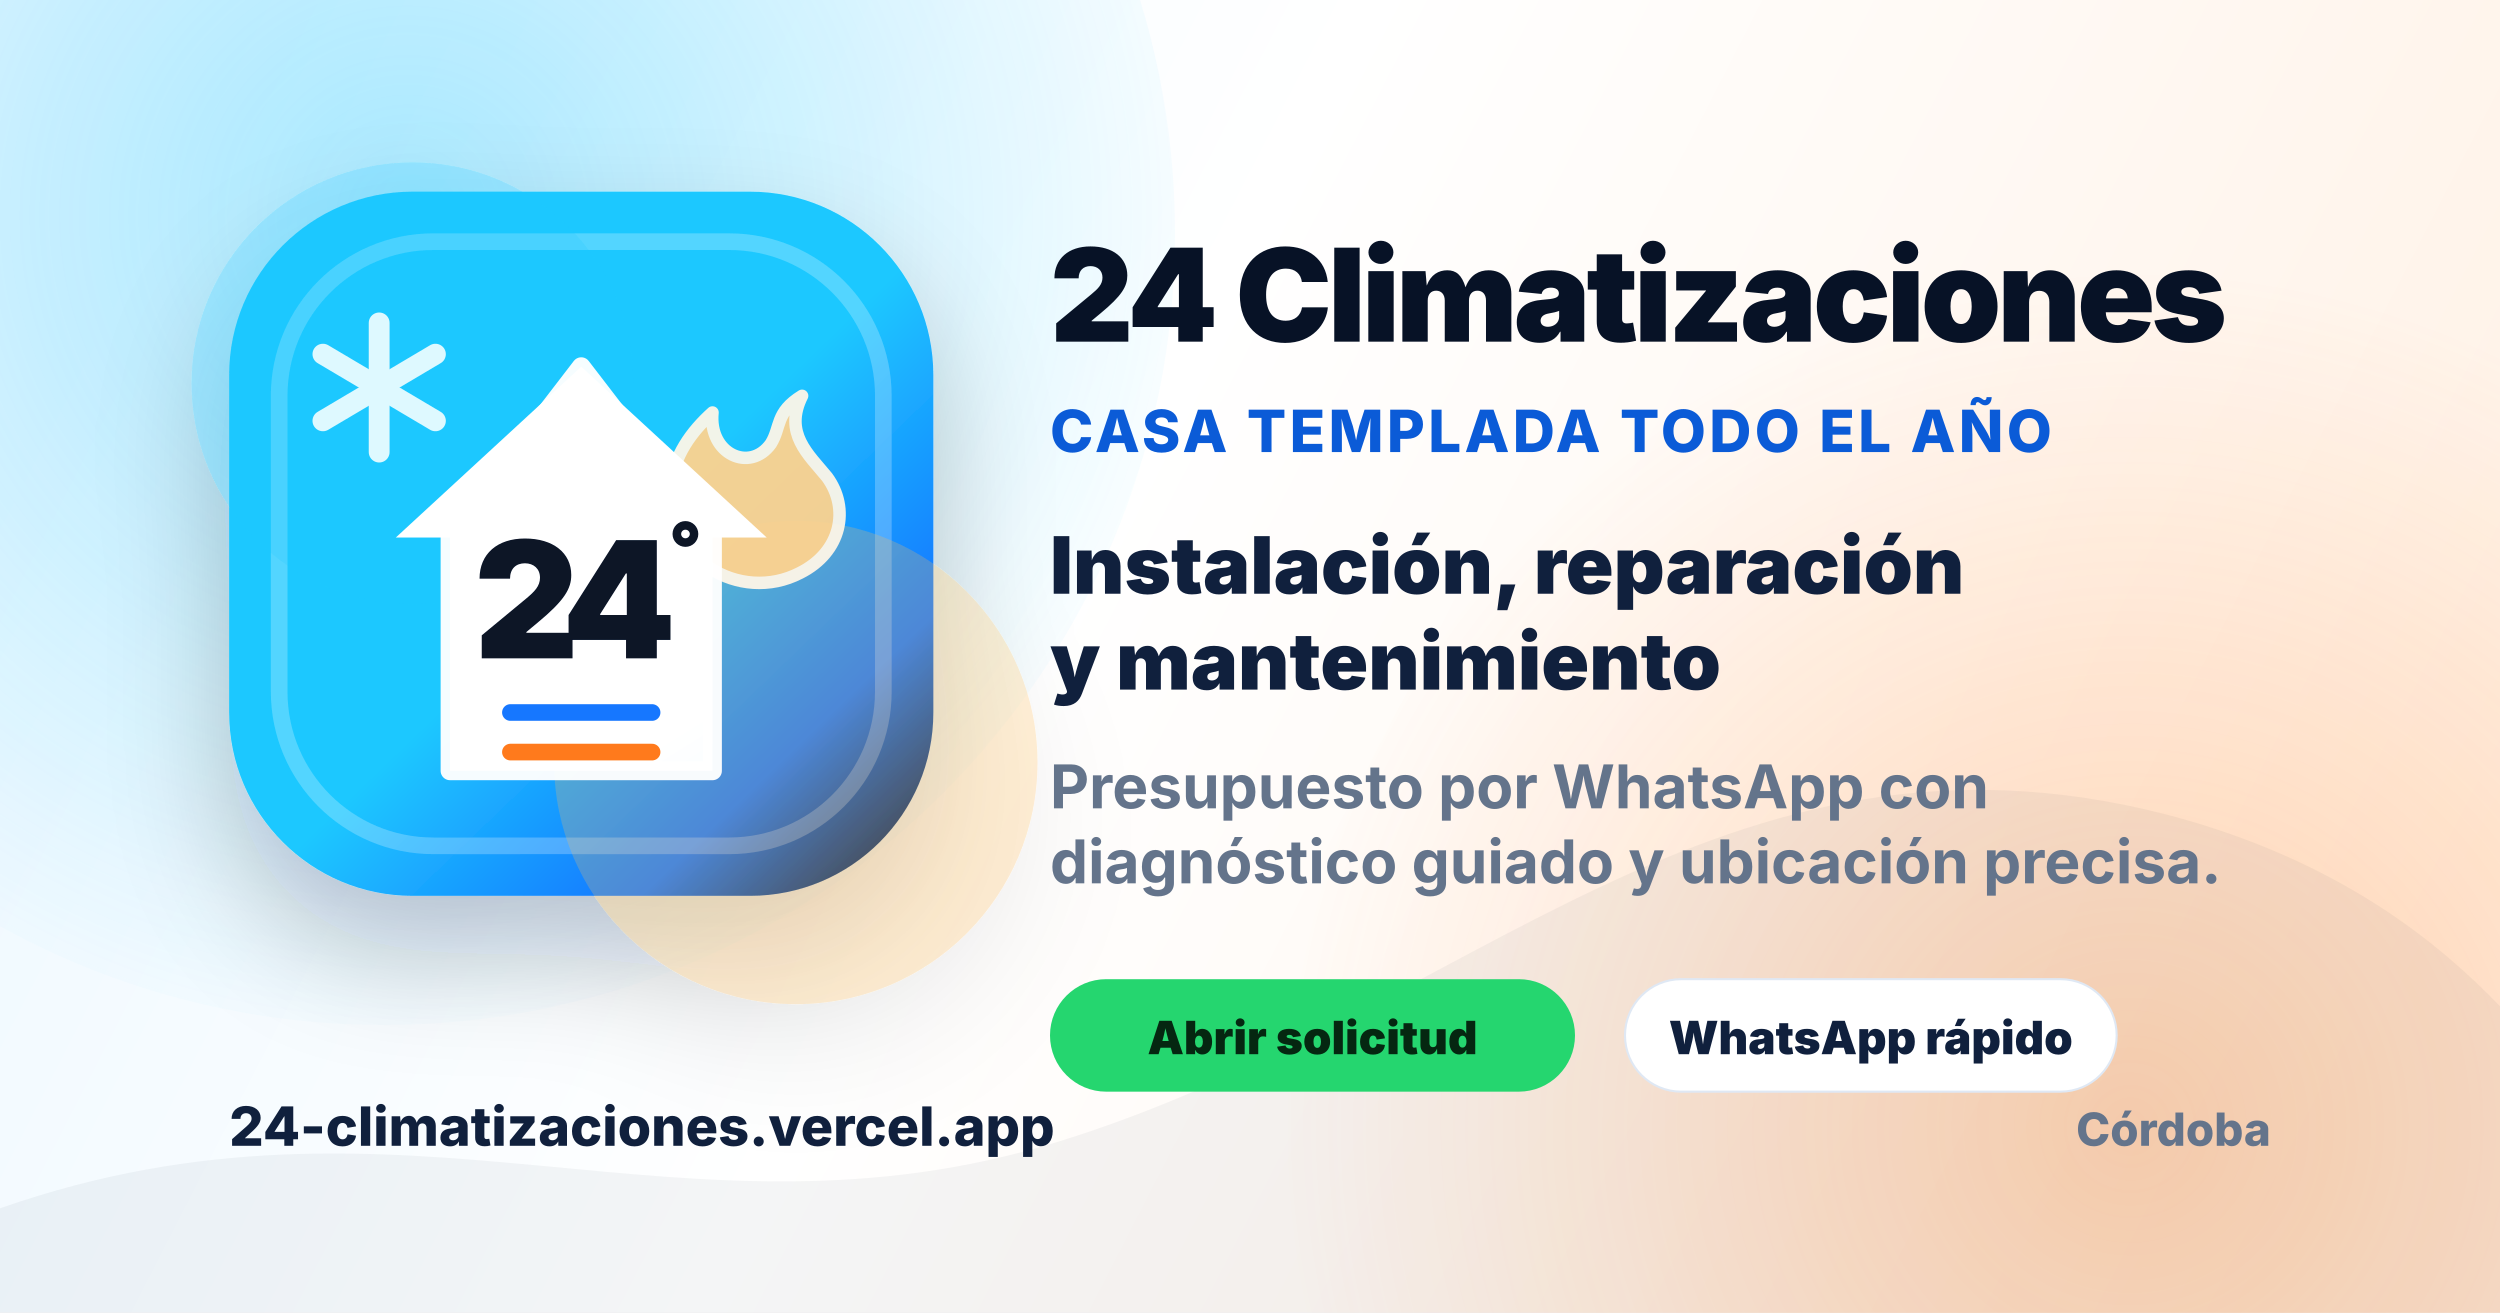
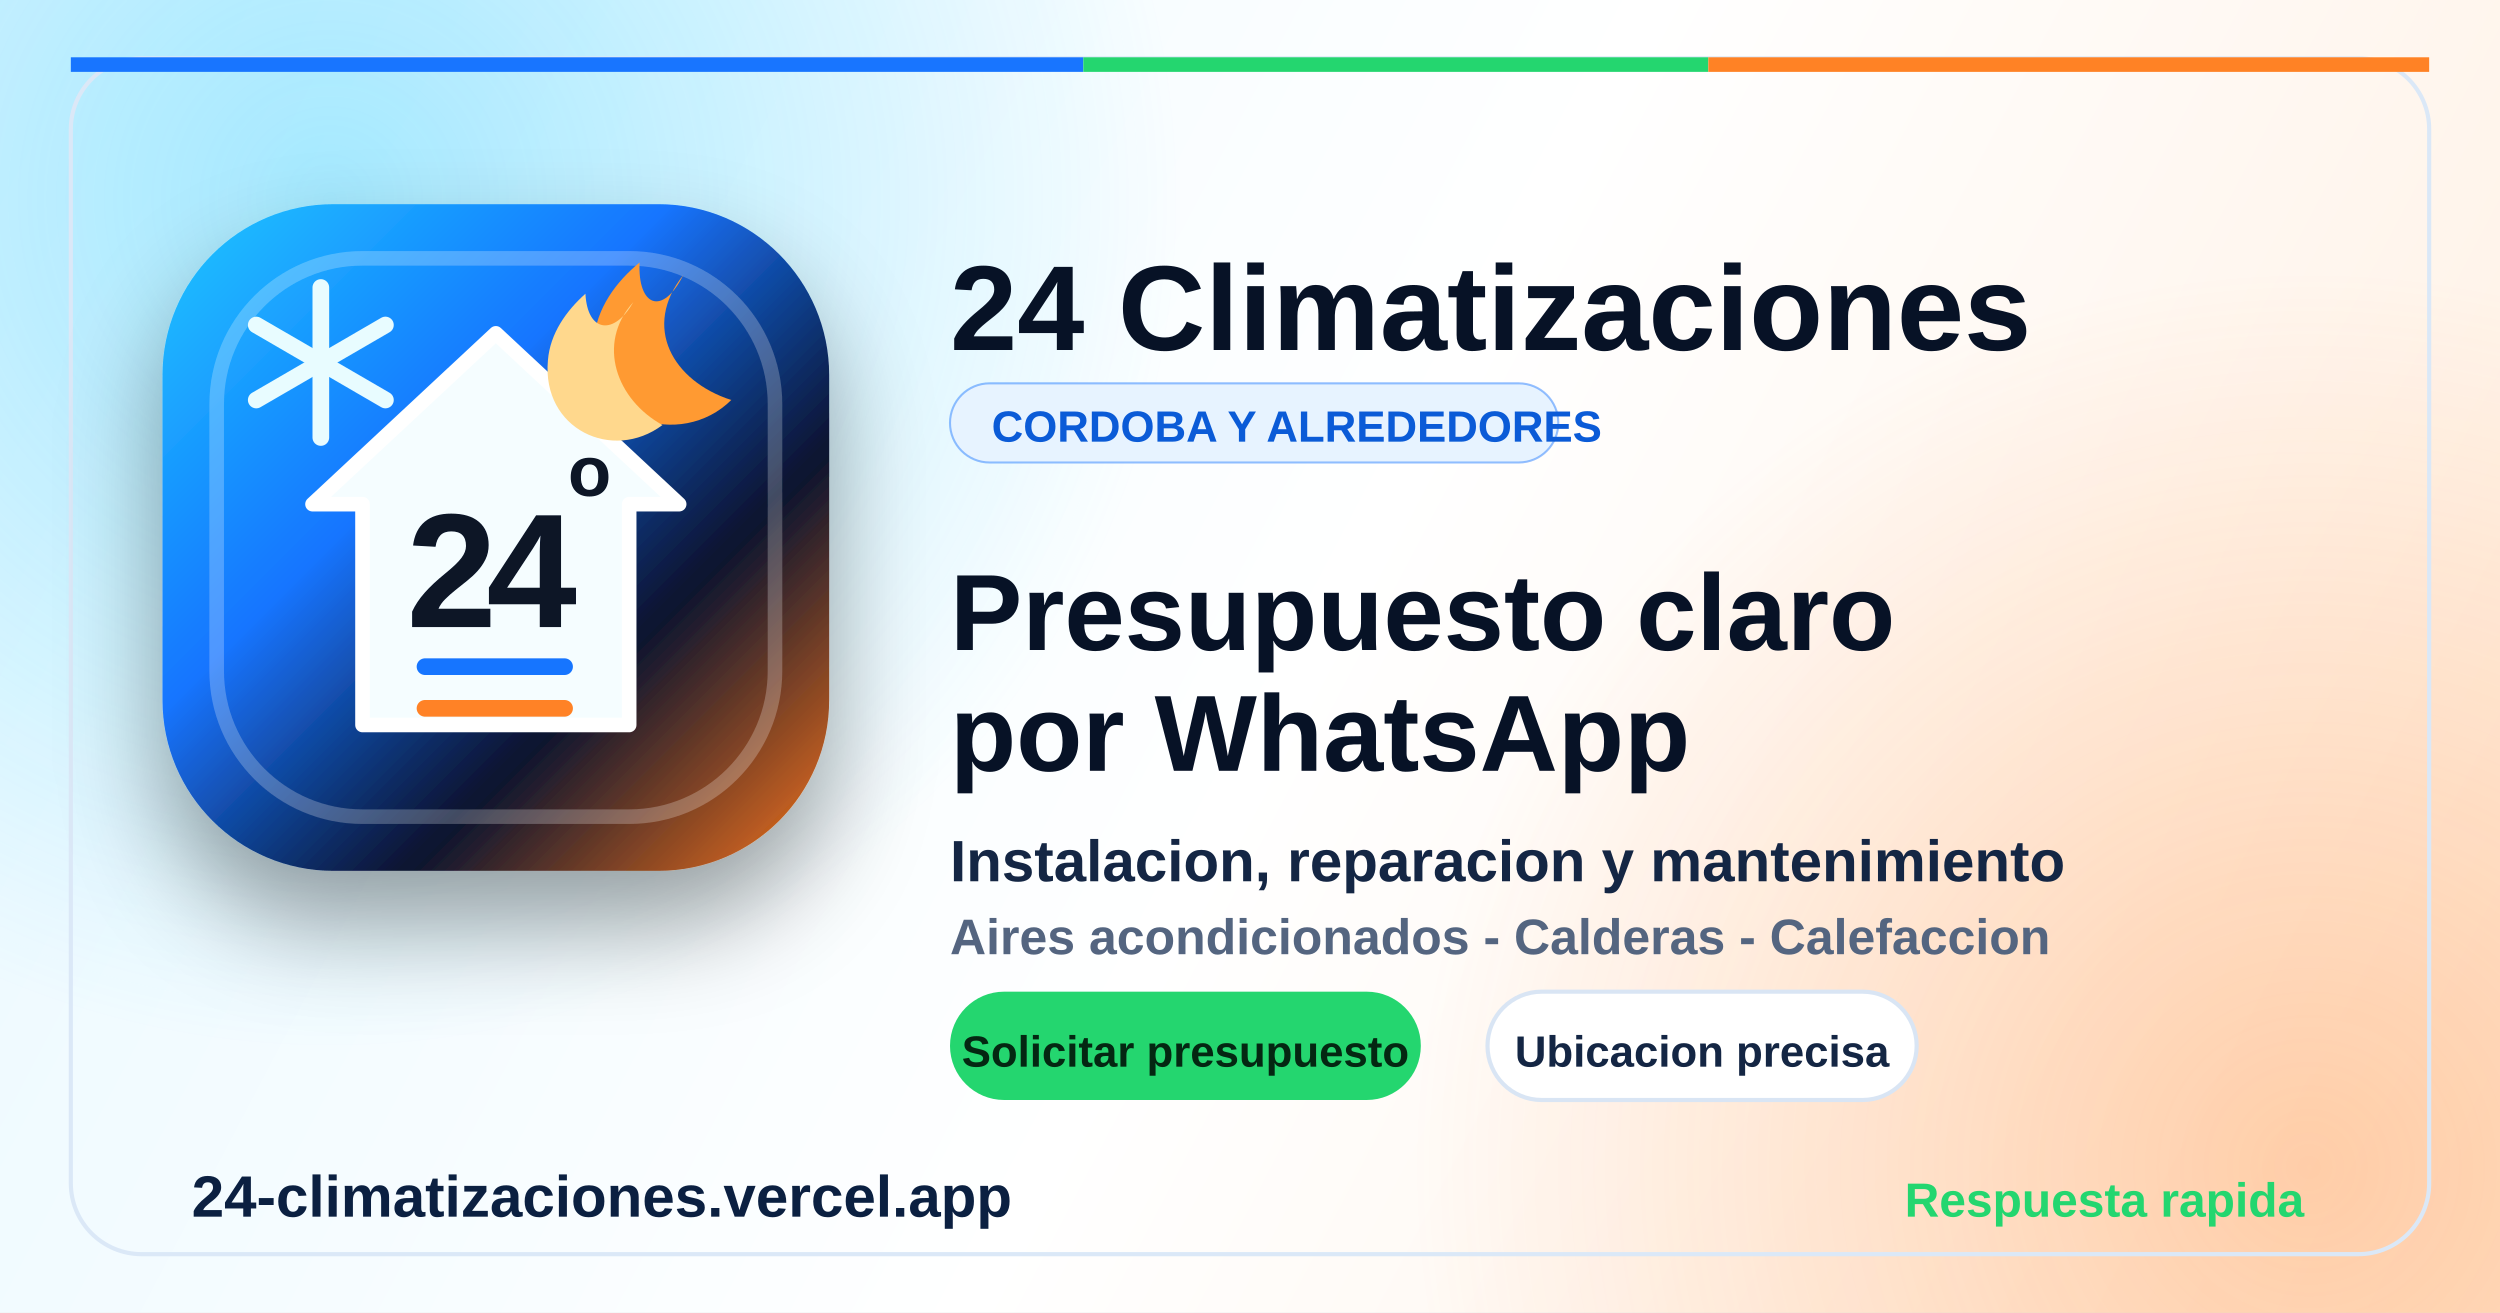
<svg xmlns="http://www.w3.org/2000/svg" width="1200" height="630" viewBox="0 0 1200 630" role="img" aria-labelledby="title desc">
  <defs>
-     <linearGradient id="bg" x1="88" y1="52" x2="1112" y2="578" gradientUnits="userSpaceOnUse">
-       <stop stop-color="#eef8ff" />
-       <stop offset=".42" stop-color="#ffffff" />
-       <stop offset="1" stop-color="#fff1e5" />
+     <linearGradient id="bg" x1="0" y1="0" x2="1200" y2="630" gradientUnits="userSpaceOnUse">
+       <stop stop-color="#e8f8ff" />
+       <stop offset=".52" stop-color="#ffffff" />
+       <stop offset="1" stop-color="#ffeedf" />
    </linearGradient>
-     <linearGradient id="logoBg" x1="248" y1="108" x2="515" y2="386" gradientUnits="userSpaceOnUse">
-       <stop stop-color="#1cc8ff" />
-       <stop offset=".34" stop-color="#1677ff" />
-       <stop offset=".58" stop-color="#071226" />
-       <stop offset="1" stop-color="#ff7a1a" />
+     <linearGradient id="logoBg" x1="78" y1="98" x2="398" y2="418" gradientUnits="userSpaceOnUse">
+       <stop stop-color="#1bc7ff" />
+       <stop offset=".38" stop-color="#1875ff" />
+       <stop offset=".68" stop-color="#081330" />
+       <stop offset="1" stop-color="#f8741a" />
    </linearGradient>
-     <linearGradient id="house" x1="333" y1="185" x2="430" y2="340" gradientUnits="userSpaceOnUse">
-       <stop stop-color="#ffffff" />
-       <stop offset="1" stop-color="#dff4ff" />
-     </linearGradient>
-     <radialGradient id="coldGlow" cx="0" cy="0" r="1" gradientUnits="userSpaceOnUse" gradientTransform="translate(196 104) rotate(45) scale(410)">
-       <stop stop-color="#1cc8ff" stop-opacity=".34" />
+     <radialGradient id="coldGlow" cx="0" cy="0" r="1" gradientUnits="userSpaceOnUse" gradientTransform="translate(158 95) scale(410)">
+       <stop stop-color="#1cc8ff" stop-opacity=".35" />
      <stop offset="1" stop-color="#1cc8ff" stop-opacity="0" />
    </radialGradient>
-     <radialGradient id="warmGlow" cx="0" cy="0" r="1" gradientUnits="userSpaceOnUse" gradientTransform="translate(1022 540) rotate(135) scale(410)">
-       <stop stop-color="#ff7a1a" stop-opacity=".27" />
+     <radialGradient id="warmGlow" cx="0" cy="0" r="1" gradientUnits="userSpaceOnUse" gradientTransform="translate(1108 560) scale(430)">
+       <stop stop-color="#ff7a1a" stop-opacity=".30" />
      <stop offset="1" stop-color="#ff7a1a" stop-opacity="0" />
    </radialGradient>
-     <filter id="shadow" x="-20%" y="-20%" width="140%" height="160%" color-interpolation-filters="sRGB">
-       <feDropShadow dx="0" dy="28" stdDeviation="28" flood-color="#071226" flood-opacity=".22" />
+     <filter id="shadow" x="-30%" y="-30%" width="160%" height="170%" color-interpolation-filters="sRGB">
+       <feDropShadow dx="0" dy="26" stdDeviation="24" flood-color="#020812" flood-opacity=".36" />
    </filter>
  </defs>
  <rect width="1200" height="630" fill="url(#bg)" />
-   <circle cx="184" cy="112" r="380" fill="url(#coldGlow)" />
-   <circle cx="1028" cy="542" r="410" fill="url(#warmGlow)" />
-   <path d="M0 580C194 512 327 604 508 548c197-61 318-212 532-157 84 22 132 63 160 92v147H0Z" fill="#071226" opacity=".045" />
-   <g transform="translate(110 92)" filter="url(#shadow)">
-     <rect width="338" height="338" rx="88" fill="url(#logoBg)" />
-     <rect x="24" y="24" width="290" height="290" rx="74" fill="none" stroke="#ffffff" stroke-opacity=".24" stroke-width="8" />
-     <circle cx="88" cy="92" r="106" fill="#1cc8ff" opacity=".20" />
-     <circle cx="272" cy="274" r="116" fill="#ffbd59" opacity=".24" />
-     <g opacity=".94" fill="none" stroke-linecap="round" stroke-linejoin="round">
-       <g transform="translate(72 94)" stroke="#eafcff" stroke-width="10">
-         <path d="M0-31v62" />
-         <path d="M-27-16 27 16" />
-         <path d="M27-16-27 16" />
-         <circle r="7" fill="#eafcff" stroke="none" />
-       </g>
-       <path d="M275 98c-9 18 3 28 12 39 11 15 7 36-13 46-29 15-65-7-62-41 1-15 10-27 20-36-2 20 18 29 28 15 5-8 2-15 15-23z" fill="#ffd28d" stroke="#fff6e8" stroke-width="6" />
+   <circle cx="158" cy="95" r="410" fill="url(#coldGlow)" />
+   <circle cx="1108" cy="560" r="430" fill="url(#warmGlow)" />
+   <rect x="34" y="28" width="1132" height="574" rx="34" fill="none" stroke="#dbe8f7" stroke-width="2" />
+   <path d="M34 31h486" stroke="#1875ff" stroke-width="7" />
+   <path d="M520 31h300" stroke="#24d66f" stroke-width="7" />
+   <path d="M820 31h346" stroke="#ff8225" stroke-width="7" />
+   <g filter="url(#shadow)">
+     <rect x="78" y="98" width="320" height="320" rx="82" fill="url(#logoBg)" />
+     <rect x="104" y="124" width="268" height="268" rx="70" fill="none" stroke="#ffffff" stroke-opacity=".24" stroke-width="7" />
+     <g stroke="#e8fcff" stroke-width="8" stroke-linecap="round">
+       <path d="M154 138v72" />
+       <path d="M123 156l62 36" />
+       <path d="M185 156l-62 36" />
    </g>
-     <path d="M169 84 258 166h-26v112H106V166H80l89-82z" fill="url(#house)" />
-     <path d="M106 166 169 84l63 82v112H106Z" fill="none" stroke="#ffffff" stroke-width="9" stroke-linejoin="round" stroke-opacity=".96" />
-     <text x="166" y="224" text-anchor="middle" font-family="Inter, Arial, sans-serif" font-size="78" font-weight="900" fill="#071226" letter-spacing="-7">24</text>
-     <text x="219" y="183" text-anchor="middle" font-family="Inter, Arial, sans-serif" font-size="34" font-weight="900" fill="#071226">°</text>
-     <path d="M135 250h68" stroke="#1677ff" stroke-width="8" stroke-linecap="round" />
-     <path d="M135 269h68" stroke="#ff7a1a" stroke-width="8" stroke-linecap="round" />
+     <path d="M238 160l88 82h-24v106H174V242h-24l88-82z" fill="#f5fdff" stroke="#ffffff" stroke-width="7" stroke-linejoin="round" />
+     <text x="236" y="301" text-anchor="middle" font-family="Arial, sans-serif" font-size="78" font-weight="900" fill="#071226" letter-spacing="-5">24</text>
+     <text x="283" y="238" text-anchor="middle" font-family="Arial, sans-serif" font-size="34" font-weight="900" fill="#071226">o</text>
+     <path d="M204 320h67" stroke="#1875ff" stroke-width="8" stroke-linecap="round" />
+     <path d="M204 340h67" stroke="#ff8225" stroke-width="8" stroke-linecap="round" />
+     <path d="M328 132c-20 25-5 51 23 60-24 24-70 10-66-28 1-16 11-29 22-38-1 21 11 26 21 6z" fill="#ff9a32" />
+     <path d="M304 145c-18 20-8 47 14 59-24 18-58 2-55-31 1-13 9-24 18-32 1 19 14 20 23 4z" fill="#ffd88d" />
  </g>
-   <g transform="translate(504 118)">
-     <text x="0" y="46" font-family="Inter, Arial, sans-serif" font-size="62" font-weight="900" fill="#071226" letter-spacing="-2">24 Climatizaciones</text>
-     <text x="0" y="99" font-family="Inter, Arial, sans-serif" font-size="28" font-weight="800" fill="#0b5bd7" letter-spacing="1.6">CASA TEMPLADA TODO EL AÑO</text>
-     <text x="0" y="167" font-family="Inter, Arial, sans-serif" font-size="38" font-weight="850" fill="#10203d">Instalación, reparación</text>
-     <text x="0" y="213" font-family="Inter, Arial, sans-serif" font-size="38" font-weight="850" fill="#10203d">y mantenimiento</text>
-     <text x="0" y="270" font-family="Inter, Arial, sans-serif" font-size="29" font-weight="700" fill="#64748b">Presupuesto por WhatsApp con</text>
-     <text x="0" y="306" font-family="Inter, Arial, sans-serif" font-size="29" font-weight="700" fill="#64748b">diagnóstico guiado y ubicación precisa.</text>
-     <g transform="translate(0 352)">
-       <rect width="252" height="54" rx="27" fill="#25d66f" />
-       <text x="126" y="36" text-anchor="middle" font-family="Inter, Arial, sans-serif" font-size="22" font-weight="900" fill="#052711">Abrir solicitud</text>
-       <rect x="276" width="236" height="54" rx="27" fill="#ffffff" stroke="#dfe8f4" />
-       <text x="394" y="36" text-anchor="middle" font-family="Inter, Arial, sans-serif" font-size="22" font-weight="900" fill="#10203d">WhatsApp rápido</text>
-     </g>
+   <g font-family="Arial, sans-serif">
+     <text x="456" y="168" font-size="58" font-weight="900" fill="#071226">24 Climatizaciones</text>
+     <rect x="456" y="184" width="292" height="38" rx="19" fill="#e7f3ff" stroke="#1875ff" stroke-opacity=".45" />
+     <text x="476" y="212" font-size="21" font-weight="900" fill="#0b5bd7">CORDOBA Y ALREDEDORES</text>
+     <text x="456" y="312" font-size="52" font-weight="900" fill="#071226">Presupuesto claro</text>
+     <text x="456" y="370" font-size="52" font-weight="900" fill="#071226">por WhatsApp</text>
+     <text x="456" y="423" font-size="28" font-weight="800" fill="#142644">Instalacion, reparacion y mantenimiento</text>
+     <text x="456" y="458" font-size="24" font-weight="800" fill="#546580">Aires acondicionados - Calderas - Calefaccion</text>
+     <rect x="456" y="476" width="226" height="52" rx="26" fill="#24d66f" />
+     <text x="569" y="512" text-anchor="middle" font-size="21" font-weight="900" fill="#042712">Solicitar presupuesto</text>
+     <rect x="714" y="476" width="206" height="52" rx="26" fill="#ffffff" stroke="#d9e5f4" stroke-width="2" />
+     <text x="817" y="512" text-anchor="middle" font-size="21" font-weight="900" fill="#142644">Ubicacion precisa</text>
+     <text x="92" y="584" font-size="28" font-weight="900" fill="#0b2041">24-climatizaciones.vercel.app</text>
+     <text x="1106" y="584" text-anchor="end" font-size="23" font-weight="900" fill="#24d66f">Respuesta rapida</text>
  </g>
-   <text x="110" y="550" font-family="Inter, Arial, sans-serif" font-size="26" font-weight="800" fill="#10203d">24-climatizaciones.vercel.app</text>
-   <text x="1090" y="550" text-anchor="end" font-family="Inter, Arial, sans-serif" font-size="22" font-weight="800" fill="#64748b">Córdoba</text>
</svg>
